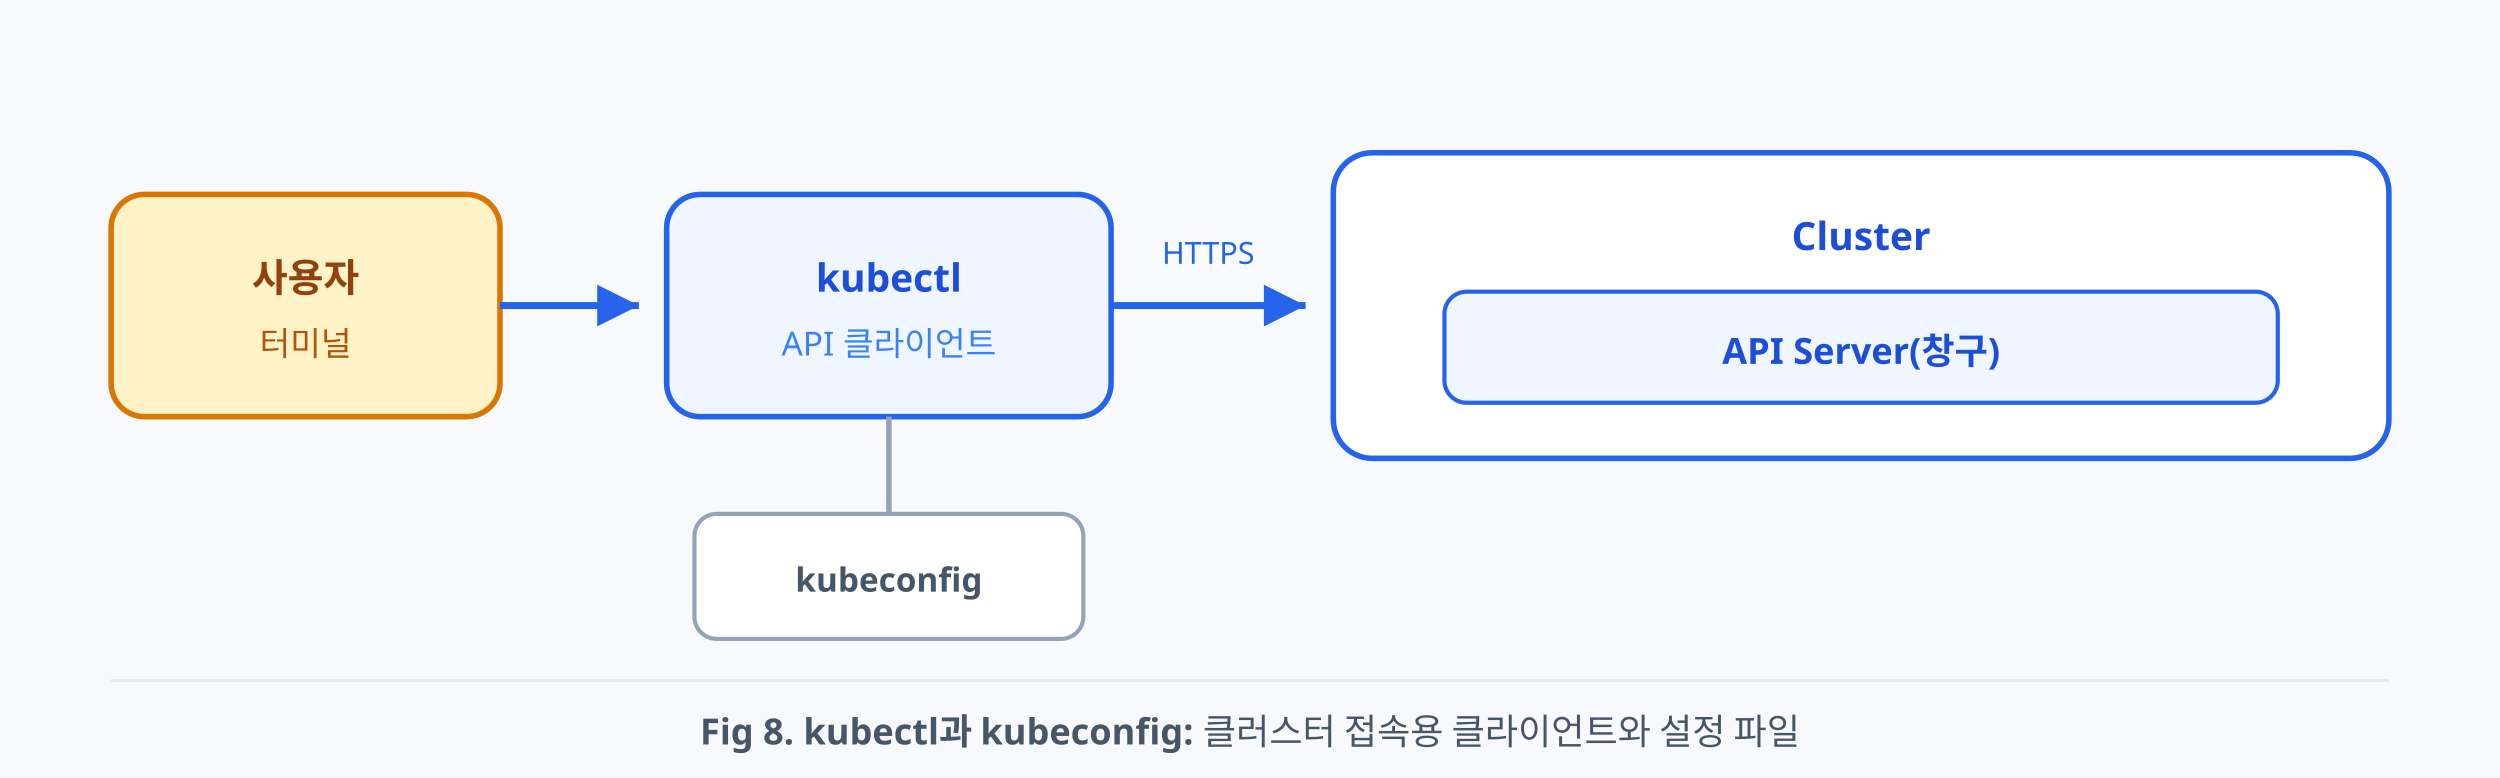
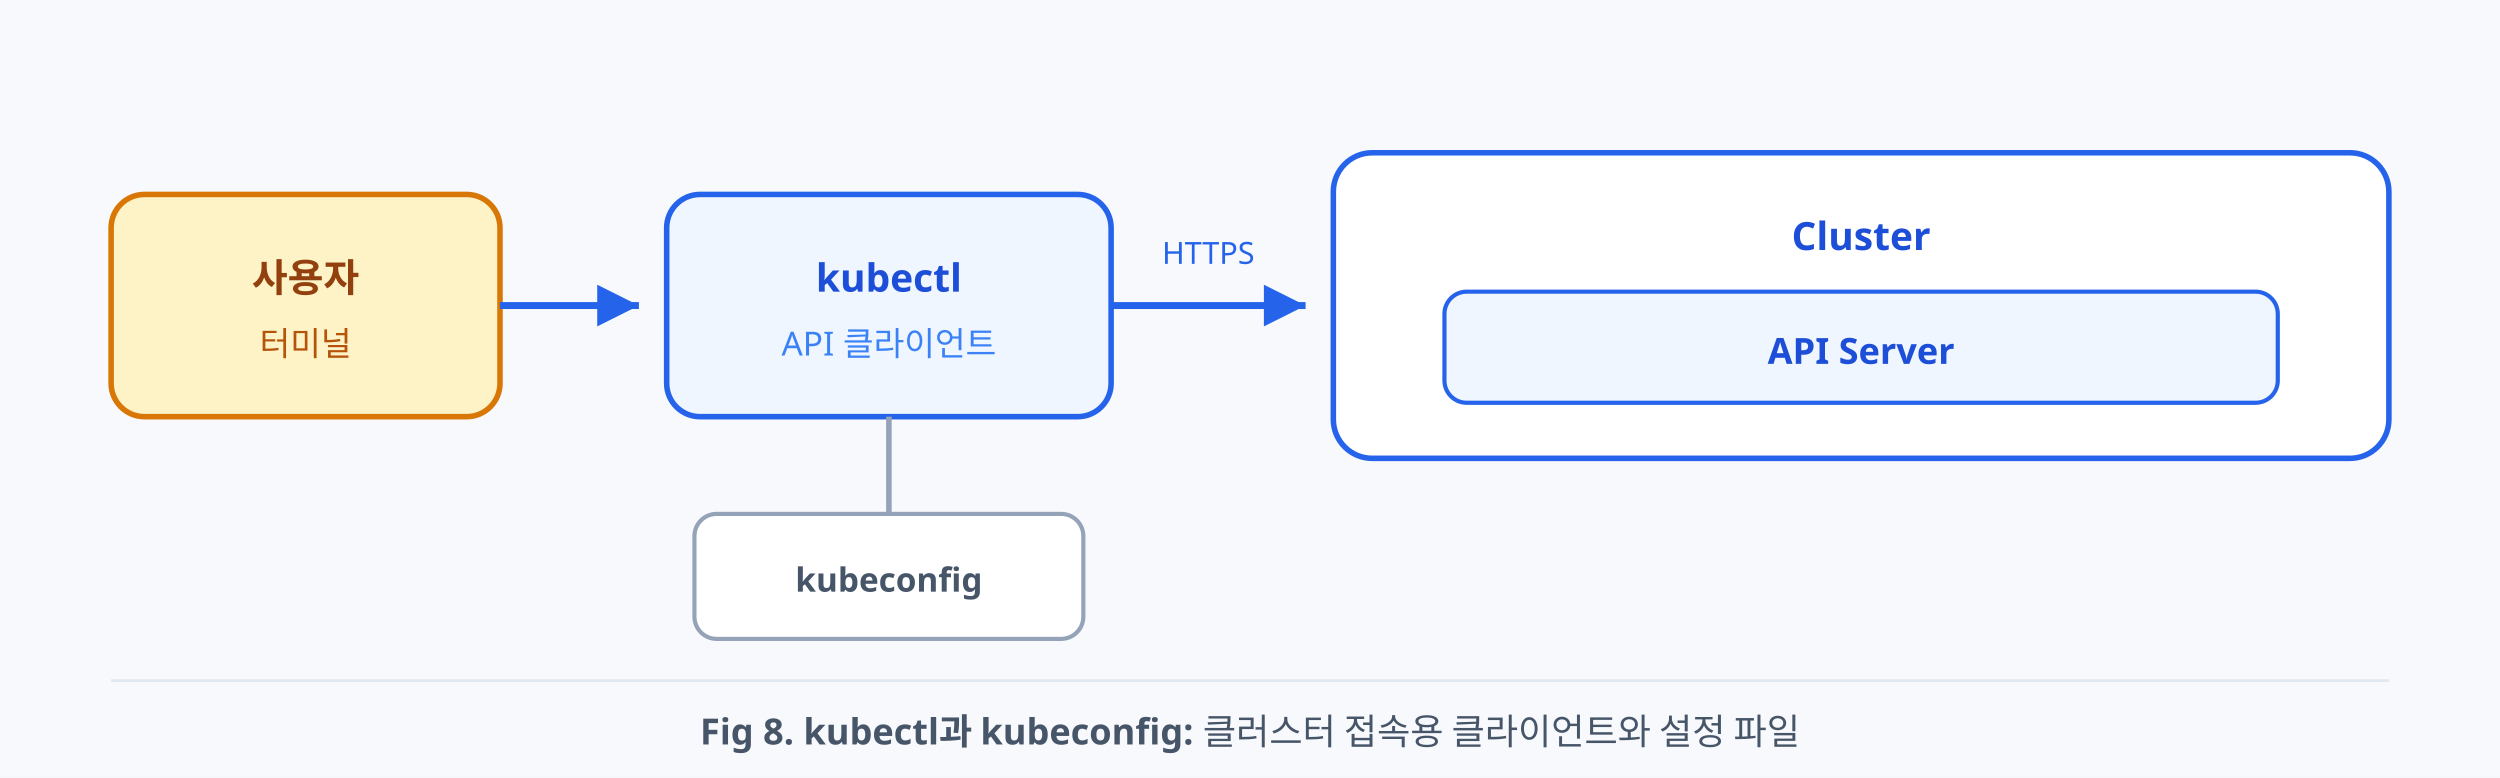
<svg xmlns="http://www.w3.org/2000/svg" width="900" height="280" viewBox="0 0 900 280">
  <rect width="900" height="280" fill="#F7F9FC" />
  <defs>
    <marker id="k" markerWidth="8" markerHeight="8" refX="6" refY="3" orient="auto">
      <path d="M0,0 L6,3 L0,6 Z" fill="#2563EB" />
    </marker>
  </defs>
  <rect x="40" y="70" width="140" height="80" rx="12" fill="#FEF3C7" stroke="#D97706" stroke-width="2" />
  <text x="110" y="105" text-anchor="middle" font-family="Apple SD Gothic Neo, Noto Sans KR, sans-serif" font-size="14" fill="#92400E" font-weight="600">사용자</text>
  <text x="110" y="128" text-anchor="middle" font-family="Apple SD Gothic Neo, Noto Sans KR, sans-serif" font-size="12" fill="#B45309">터미널</text>
  <line x1="180" y1="110" x2="230" y2="110" stroke="#2563EB" stroke-width="2.5" marker-end="url(#k)" />
  <rect x="240" y="70" width="160" height="80" rx="12" fill="#EFF6FF" stroke="#2563EB" stroke-width="2" />
  <text x="320" y="105" text-anchor="middle" font-family="Apple SD Gothic Neo, Noto Sans KR, sans-serif" font-size="14" fill="#1D4ED8" font-weight="600">kubectl</text>
  <text x="320" y="128" text-anchor="middle" font-family="Apple SD Gothic Neo, Noto Sans KR, sans-serif" font-size="12" fill="#3B82F6">API 클라이언트</text>
  <line x1="320" y1="150" x2="320" y2="185" stroke="#94A3B8" stroke-width="2" />
  <rect x="250" y="185" width="140" height="45" rx="8" fill="#FFFFFF" stroke="#94A3B8" stroke-width="1.5" />
  <text x="320" y="213" text-anchor="middle" font-family="Apple SD Gothic Neo, Noto Sans KR, sans-serif" font-size="12" fill="#475569" font-weight="600">kubeconfig</text>
  <line x1="400" y1="110" x2="470" y2="110" stroke="#2563EB" stroke-width="2.5" marker-end="url(#k)" />
  <text x="435" y="95" text-anchor="middle" font-family="Apple SD Gothic Neo, Noto Sans KR, sans-serif" font-size="11" fill="#2563EB">HTTPS</text>
  <rect x="480" y="55" width="380" height="110" rx="14" fill="#FFFFFF" stroke="#2563EB" stroke-width="2" />
  <text x="670" y="90" text-anchor="middle" font-family="Apple SD Gothic Neo, Noto Sans KR, sans-serif" font-size="14" fill="#1D4ED8" font-weight="600">Cluster</text>
  <rect x="520" y="105" width="300" height="40" rx="8" fill="#EFF6FF" stroke="#2563EB" stroke-width="1.5" />
-   <text x="670" y="131" text-anchor="middle" font-family="Apple SD Gothic Neo, Noto Sans KR, sans-serif" font-size="13" fill="#1D4ED8" font-weight="600">API Server(창구)</text>
+   <text x="670" y="131" text-anchor="middle" font-family="Apple SD Gothic Neo, Noto Sans KR, sans-serif" font-size="13" fill="#1D4ED8" font-weight="600">API Server</text>
  <line x1="40" y1="245" x2="860" y2="245" stroke="#E2E8F0" stroke-width="1" />
  <text x="450" y="268" text-anchor="middle" font-family="Apple SD Gothic Neo, Noto Sans KR, sans-serif" font-size="13" fill="#475569">
    <tspan font-weight="600">Fig 8. kubectl과 kubeconfig:</tspan>
    <tspan> 클러스터 접속용 클라이언트와 설정 파일</tspan>
  </text>
</svg>
